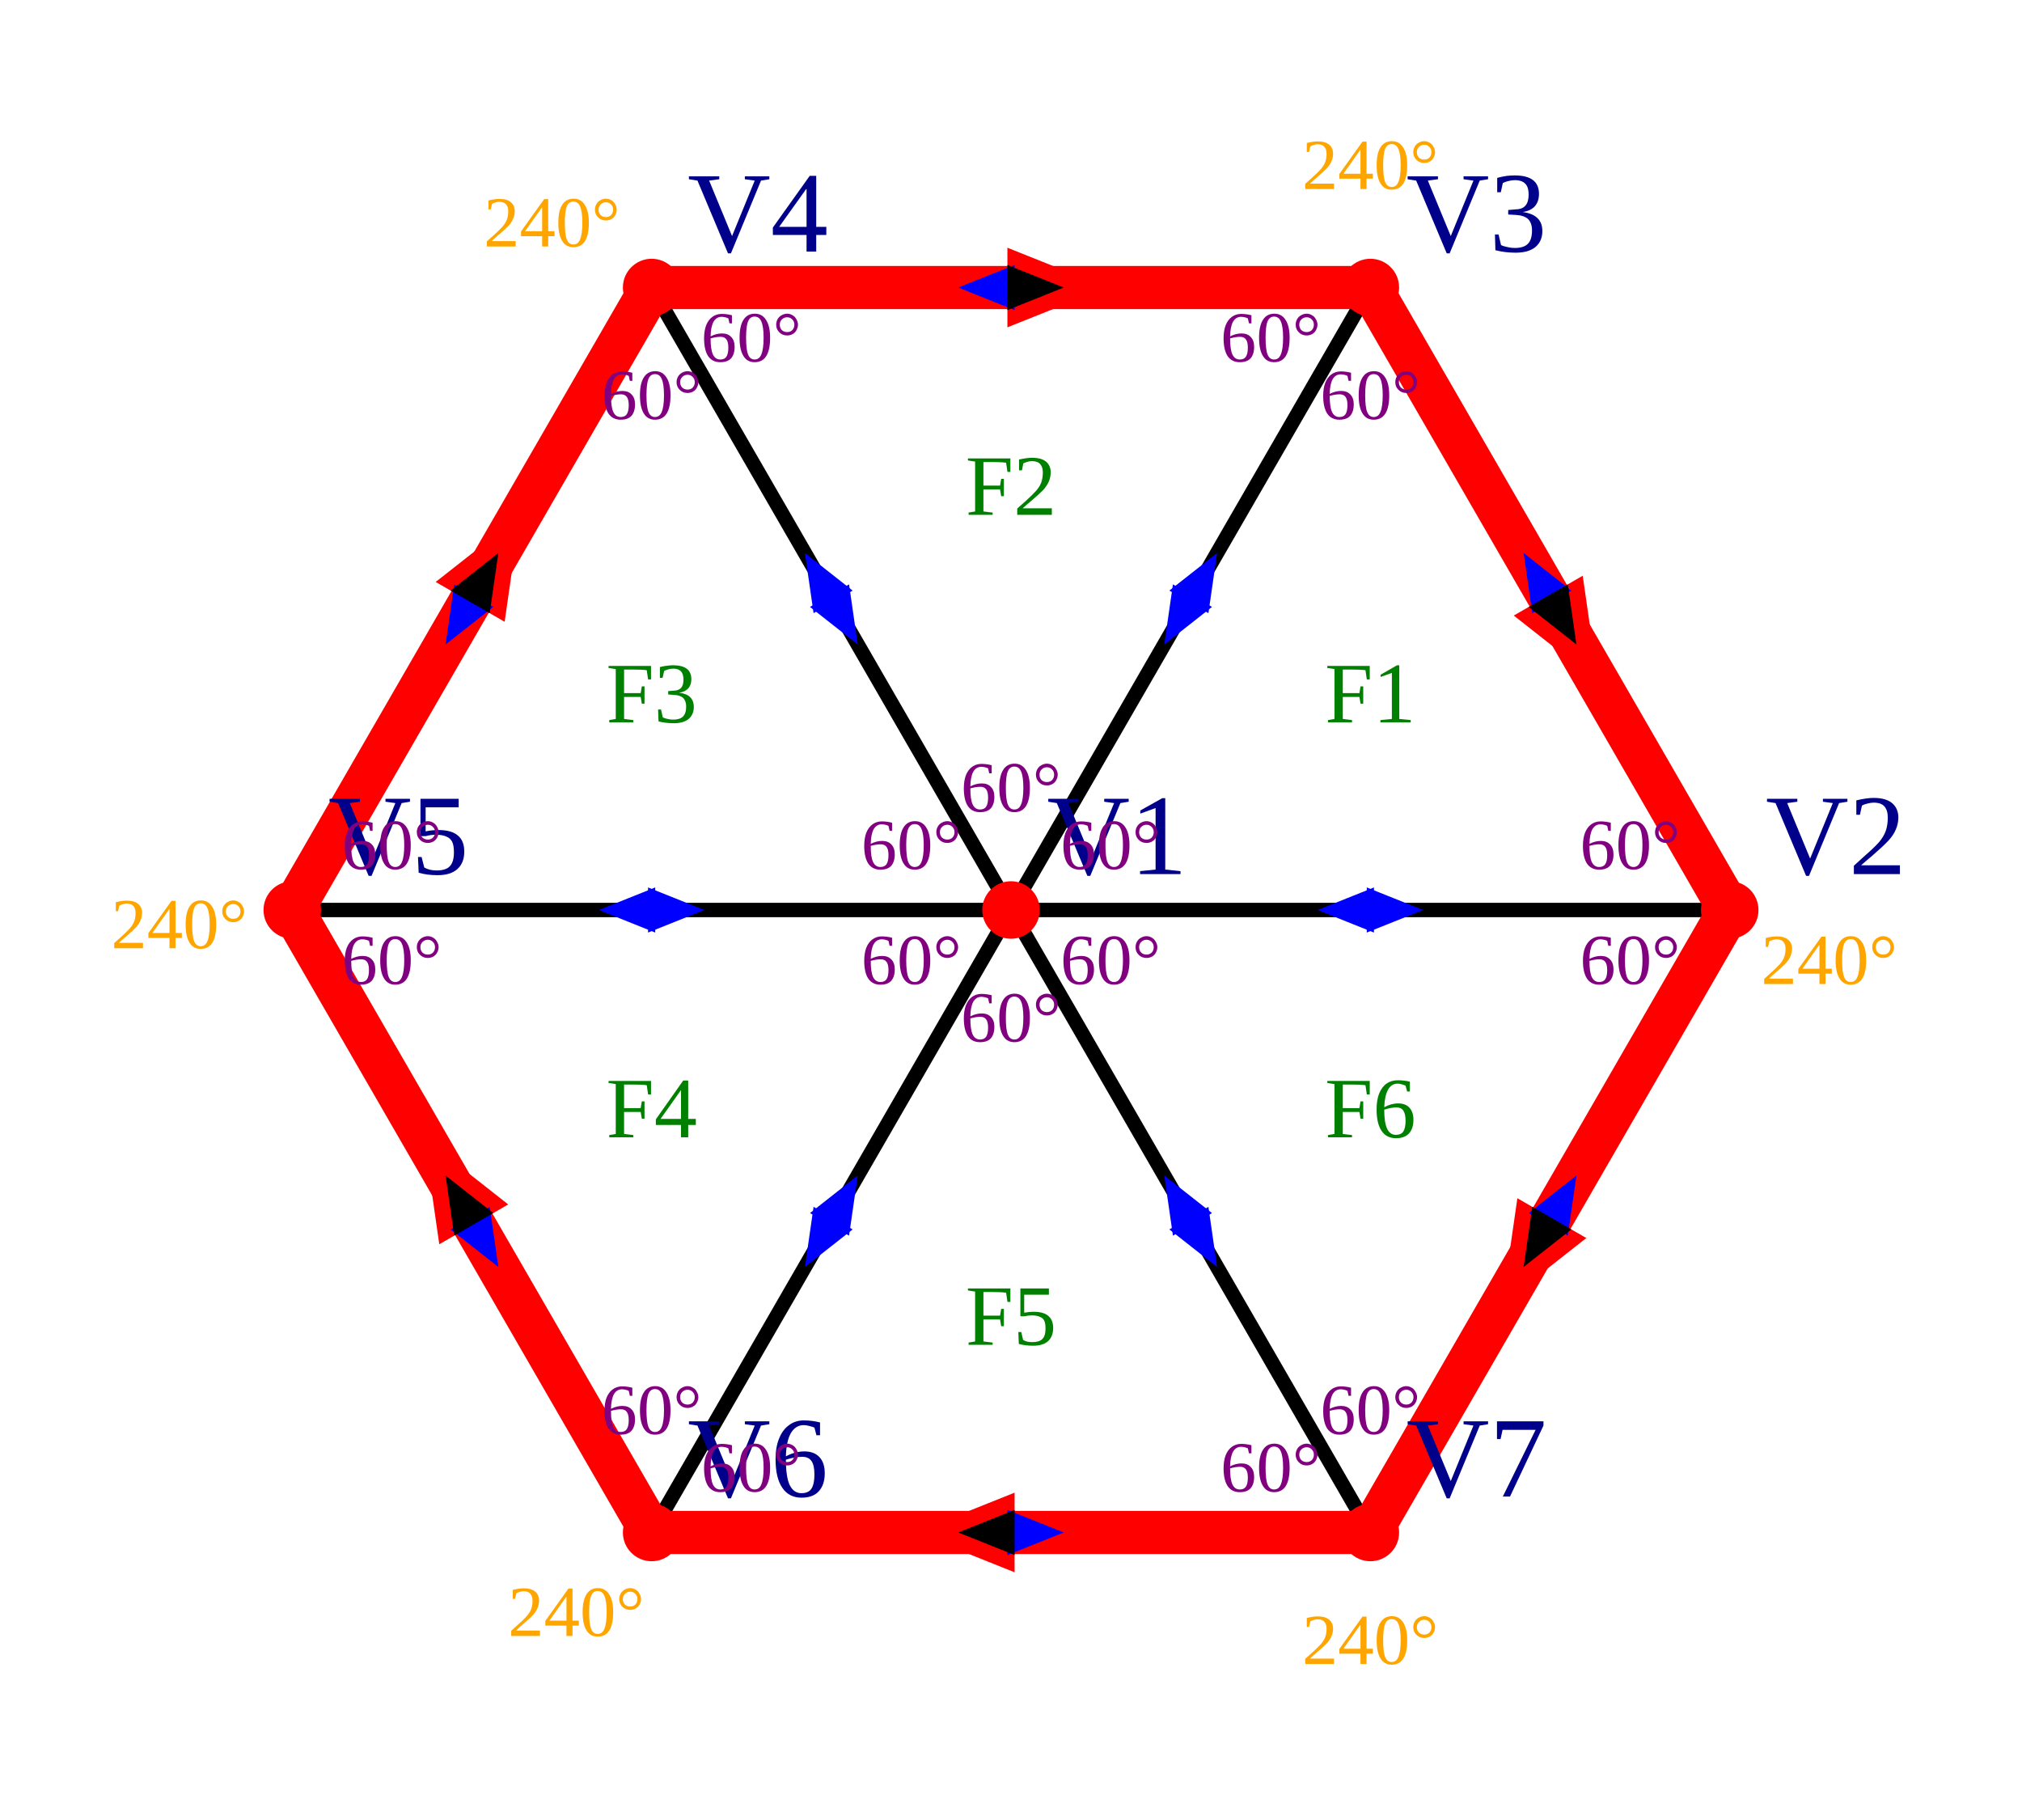
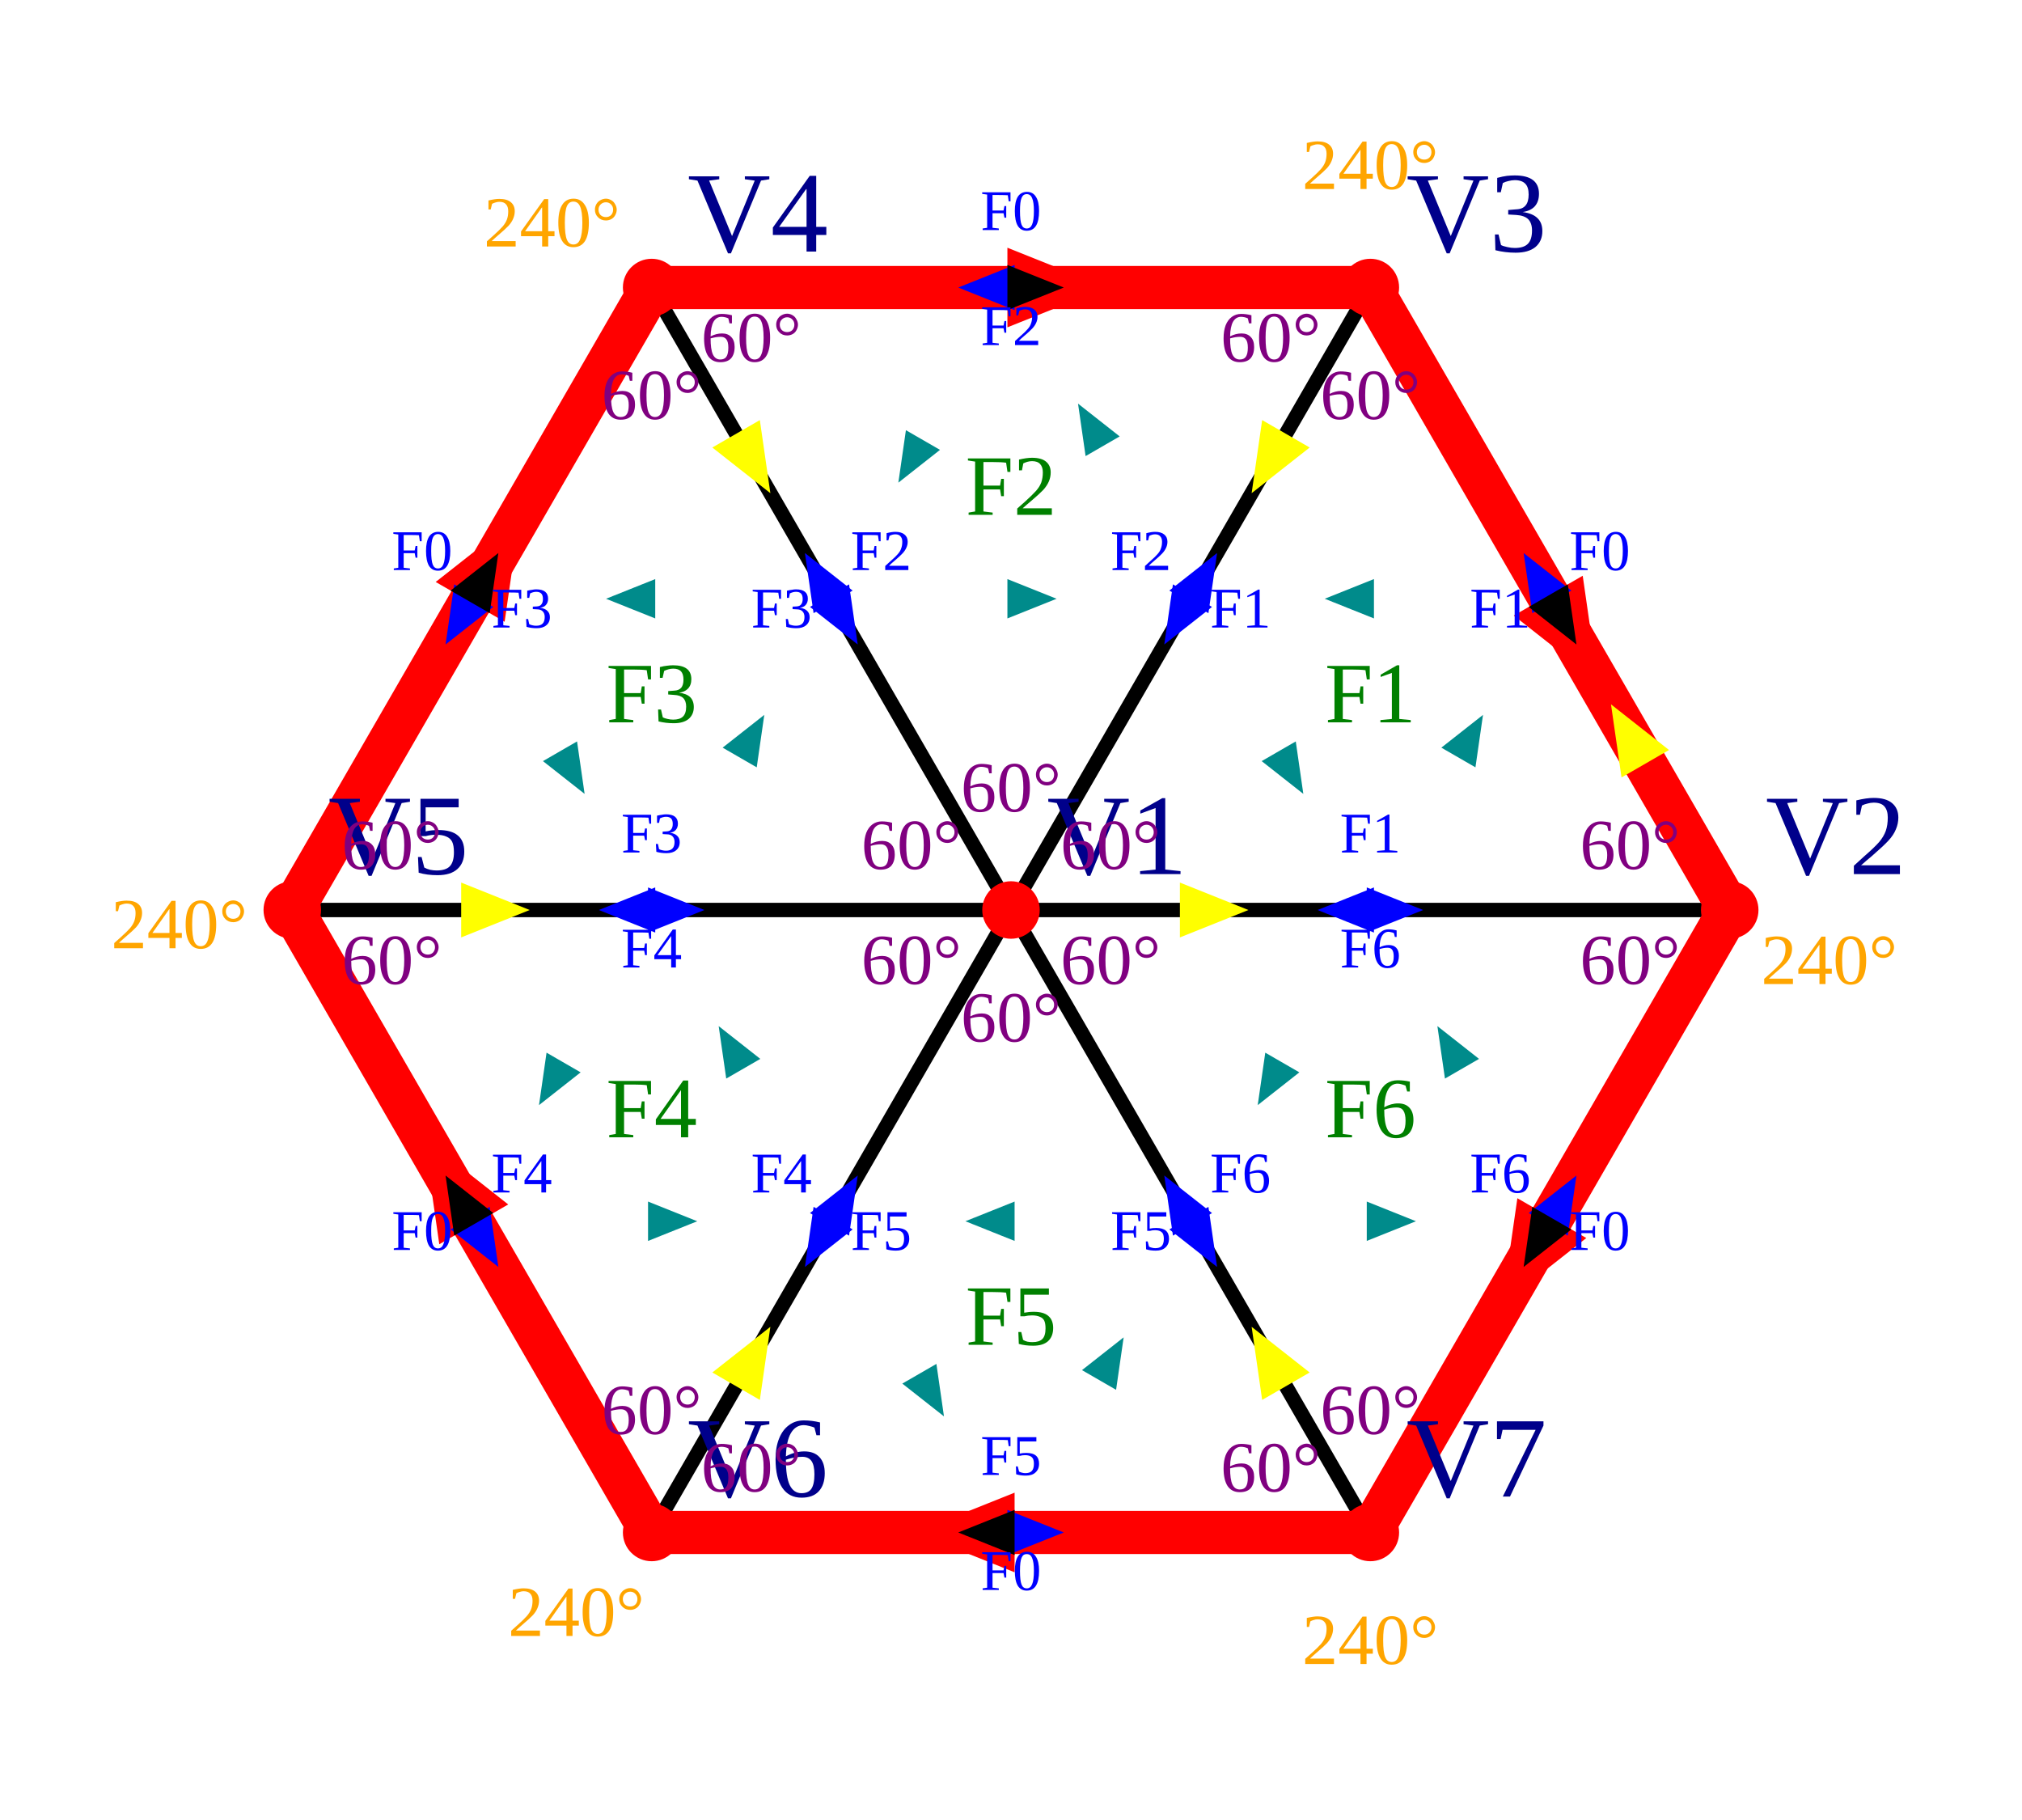
<svg xmlns="http://www.w3.org/2000/svg" width="140" height="126" viewBox="-70 -63.3 140 126.6">
  <g>
-     <g stroke="black" stroke-width="1.0">
+     <g stroke-width="1.0" stroke="black">
      <line x1="0" y1="0" x2="50" y2="0" />
      <line x1="50" y1="0" x2="25" y2="-43.3" />
      <line x1="25" y1="-43.3" x2="0" y2="0" />
      <line x1="0" y1="0" x2="-25" y2="-43.3" />
      <line x1="-25" y1="-43.3" x2="25" y2="-43.3" />
      <line x1="0" y1="0" x2="-50" y2="0" />
      <line x1="-50" y1="0" x2="-25" y2="-43.3" />
      <line x1="0" y1="0" x2="-25" y2="43.3" />
      <line x1="-25" y1="43.3" x2="-50" y2="0" />
      <line x1="0" y1="0" x2="25" y2="43.3" />
      <line x1="25" y1="43.3" x2="-25" y2="43.3" />
      <line x1="25" y1="43.3" x2="50" y2="0" />
    </g>
-     <g stroke="red" stroke-width="3.0" fill="none">
+     <g fill="none" stroke-width="3.0" stroke="red">
      <polygon points="25,-43.3 50,0 25,43.3 -25,43.3 -50,0 -25,-43.3" />
    </g>
-     <g fill="red" stroke="red" stroke-width="0.5">
+     <g stroke-width="0.5" stroke="red" fill="red">
      <polygon points="40.5,-16.454 39.578,-22.85 35.422,-20.45" />
      <polygon points="34.5,26.846 39.578,22.85 35.422,20.45" />
      <polygon points="-6,43.3 -0,45.7 0,40.9" />
      <polygon points="-40.5,16.454 -39.578,22.85 -35.422,20.45" />
      <polygon points="-34.5,-26.846 -39.578,-22.85 -35.422,-20.45" />
      <polygon points="6,-43.3 0,-45.7 -0,-40.9" />
    </g>
-     <g fill="blue" stroke="blue" stroke-width="0.5">
+     <g stroke-width="0.5" stroke="blue" fill="blue">
      <polygon points="28,0 25,-1.2 25,1.2" />
      <polygon points="36,-24.248 36.461,-21.05 38.539,-22.25" />
      <polygon points="11,-19.052 13.539,-21.05 11.461,-22.25" />
      <polygon points="14,-24.248 11.461,-22.25 13.539,-21.05" />
      <polygon points="-3,-43.3 -0,-42.1 0,-44.5" />
      <polygon points="-11,-19.052 -11.461,-22.25 -13.539,-21.05" />
      <polygon points="-14,-24.248 -13.539,-21.05 -11.461,-22.25" />
      <polygon points="-39,-19.052 -36.461,-21.05 -38.539,-22.25" />
      <polygon points="-22,0 -25,-1.2 -25,1.2" />
      <polygon points="-28,-0 -25,1.2 -25,-1.2" />
      <polygon points="-36,24.248 -36.461,21.05 -38.539,22.25" />
      <polygon points="-11,19.052 -13.539,21.05 -11.461,22.25" />
      <polygon points="-14,24.248 -11.461,22.25 -13.539,21.05" />
      <polygon points="3,43.3 0,42.1 -0,44.5" />
      <polygon points="11,19.052 11.461,22.25 13.539,21.05" />
      <polygon points="14,24.248 13.539,21.05 11.461,22.25" />
      <polygon points="39,19.052 36.461,21.05 38.539,22.25" />
      <polygon points="22,-0 25,1.2 25,-1.2" />
    </g>
-     <g fill="black" stroke="black" stroke-width="0.5">
+     <g stroke-width="0.5" stroke="black" fill="black">
      <polygon points="39,-19.052 38.539,-22.25 36.461,-21.05" />
      <polygon points="36,24.248 38.539,22.25 36.461,21.05" />
      <polygon points="-3,43.3 -0,44.5 0,42.1" />
      <polygon points="-39,19.052 -38.539,22.25 -36.461,21.05" />
      <polygon points="-36,-24.248 -38.539,-22.25 -36.461,-21.05" />
      <polygon points="3,-43.3 0,-44.5 -0,-42.1" />
+     </g>
+     <g stroke-width="0.5" stroke="darkcyan" fill="darkcyan">
+       <polygon points="32.5,-12.99 30.384,-11.325 32.116,-10.325" />
+       <polygon points="22.5,-21.65 25,-20.65 25,-22.65" />
+       <polygon points="20,-8.66 19.616,-11.325 17.884,-10.325" />
+       <polygon points="5,-34.64 5.384,-31.975 7.116,-32.975" />
+       <polygon points="-7.5,-30.31 -5.384,-31.975 -7.116,-32.975" />
+       <polygon points="2.5,-21.65 0,-22.65 -0,-20.65" />
+       <polygon points="-27.5,-21.65 -25,-20.65 -25,-22.65" />
+       <polygon points="-30,-8.66 -30.384,-11.325 -32.116,-10.325" />
+       <polygon points="-17.5,-12.99 -19.616,-11.325 -17.884,-10.325" />
+       <polygon points="-32.5,12.99 -30.384,11.325 -32.116,10.325" />
+       <polygon points="-22.5,21.65 -25,20.65 -25,22.65" />
+       <polygon points="-20,8.66 -19.616,11.325 -17.884,10.325" />
+       <polygon points="-5,34.64 -5.384,31.975 -7.116,32.975" />
+       <polygon points="7.5,30.31 5.384,31.975 7.116,32.975" />
+       <polygon points="-2.5,21.65 -0,22.65 0,20.65" />
+       <polygon points="27.5,21.65 25,20.65 25,22.65" />
+       <polygon points="30,8.66 30.384,11.325 32.116,10.325" />
+       <polygon points="17.5,12.99 19.616,11.325 17.884,10.325" />
+     </g>
+     <g stroke-width="1.5" stroke="yellow" fill="yellow">
+       <polygon points="14.5,0 12.5,-0.8 12.5,0.8" />
+       <polygon points="42.75,-12.557 43.057,-10.425 44.443,-11.225" />
+       <polygon points="17.75,-30.743 19.443,-32.075 18.057,-32.875" />
+       <polygon points="-17.75,-30.743 -18.057,-32.875 -19.443,-32.075" />
+       <polygon points="-35.5,0 -37.5,-0.8 -37.5,0.8" />
+       <polygon points="-17.75,30.743 -19.443,32.075 -18.057,32.875" />
+       <polygon points="17.75,30.743 18.057,32.875 19.443,32.075" />
+     </g>
+     <g fill="blue" alignment-baseline="middle" text-anchor="middle" font-size="4">
+       <text x="25" y="-4">F1</text>
+       <text x="25" y="4">F6</text>
+       <text x="34.036" y="-19.65">F1</text>
+       <text x="40.964" y="-23.65">F0</text>
+       <text x="15.964" y="-19.65">F1</text>
+       <text x="9.036" y="-23.65">F2</text>
+       <text x="-15.964" y="-19.65">F3</text>
+       <text x="-9.036" y="-23.65">F2</text>
+       <text x="0" y="-47.3">F0</text>
+       <text x="0" y="-39.3">F2</text>
+       <text x="-25" y="4">F4</text>
+       <text x="-25" y="-4">F3</text>
+       <text x="-40.964" y="-23.65">F0</text>
+       <text x="-34.036" y="-19.65">F3</text>
+       <text x="-9.036" y="23.65">F5</text>
+       <text x="-15.964" y="19.65">F4</text>
+       <text x="-40.964" y="23.65">F0</text>
+       <text x="-34.036" y="19.65">F4</text>
+       <text x="15.964" y="19.65">F6</text>
+       <text x="9.036" y="23.65">F5</text>
+       <text x="0" y="47.3">F0</text>
+       <text x="0" y="39.3">F5</text>
+       <text x="34.036" y="19.65">F6</text>
+       <text x="40.964" y="23.65">F0</text>
    </g>
    <g fill="red">
      <circle cx="0" cy="0" r="2.0" />
      <circle cx="50" cy="0" r="2.0" />
      <circle cx="25" cy="-43.3" r="2.0" />
      <circle cx="-25" cy="-43.3" r="2.0" />
      <circle cx="-50" cy="0" r="2.0" />
      <circle cx="-25" cy="43.3" r="2.0" />
      <circle cx="25" cy="43.3" r="2.0" />
    </g>
-     <g font-size="8" fill="darkblue">
+     <g fill="darkblue" font-size="8">
      <text x="2.5" y="-2.5">V1</text>
      <text x="52.5" y="-2.5">V2</text>
      <text x="27.5" y="-45.8">V3</text>
      <text x="-22.5" y="-45.8">V4</text>
      <text x="-47.5" y="-2.5">V5</text>
      <text x="-22.5" y="40.8">V6</text>
      <text x="27.5" y="40.8">V7</text>
    </g>
-     <g font-size="6" fill="green" text-anchor="middle" dominant-baseline="middle">
+     <g dominant-baseline="middle" text-anchor="middle" fill="green" font-size="6">
      <text x="25" y="-14.433">F1</text>
      <text x="0" y="-28.867">F2</text>
      <text x="-25" y="-14.433">F3</text>
      <text x="-25" y="14.433">F4</text>
      <text x="0" y="28.867">F5</text>
      <text x="25" y="14.433">F6</text>
    </g>
-     <g font-size="5" fill="purple" text-anchor="middle" dominant-baseline="middle">
+     <g dominant-baseline="middle" text-anchor="middle" fill="purple" font-size="5">
      <text x="6.928" y="-4">60°</text>
      <text x="43.072" y="-4">60°</text>
      <text x="25" y="-35.3">60°</text>
      <text x="0" y="-8">60°</text>
      <text x="18.072" y="-39.3">60°</text>
      <text x="-18.072" y="-39.3">60°</text>
      <text x="-6.928" y="-4">60°</text>
      <text x="-25" y="-35.3">60°</text>
      <text x="-43.072" y="-4">60°</text>
      <text x="-6.928" y="4">60°</text>
      <text x="-43.072" y="4">60°</text>
      <text x="-25" y="35.3">60°</text>
      <text x="0" y="8">60°</text>
      <text x="-18.072" y="39.3">60°</text>
      <text x="18.072" y="39.3">60°</text>
      <text x="6.928" y="4">60°</text>
      <text x="25" y="35.3">60°</text>
      <text x="43.072" y="4">60°</text>
    </g>
-     <g font-size="5" fill="orange" text-anchor="middle" dominant-baseline="middle">
+     <g dominant-baseline="middle" text-anchor="middle" fill="orange" font-size="5">
      <text x="25" y="-51.3">240°</text>
      <text x="56.928" y="4">240°</text>
      <text x="25" y="51.3">240°</text>
      <text x="-30.237" y="49.347">240°</text>
      <text x="-57.856" y="1.512">240°</text>
      <text x="-31.928" y="-47.3">240°</text>
    </g>
  </g>
</svg>
